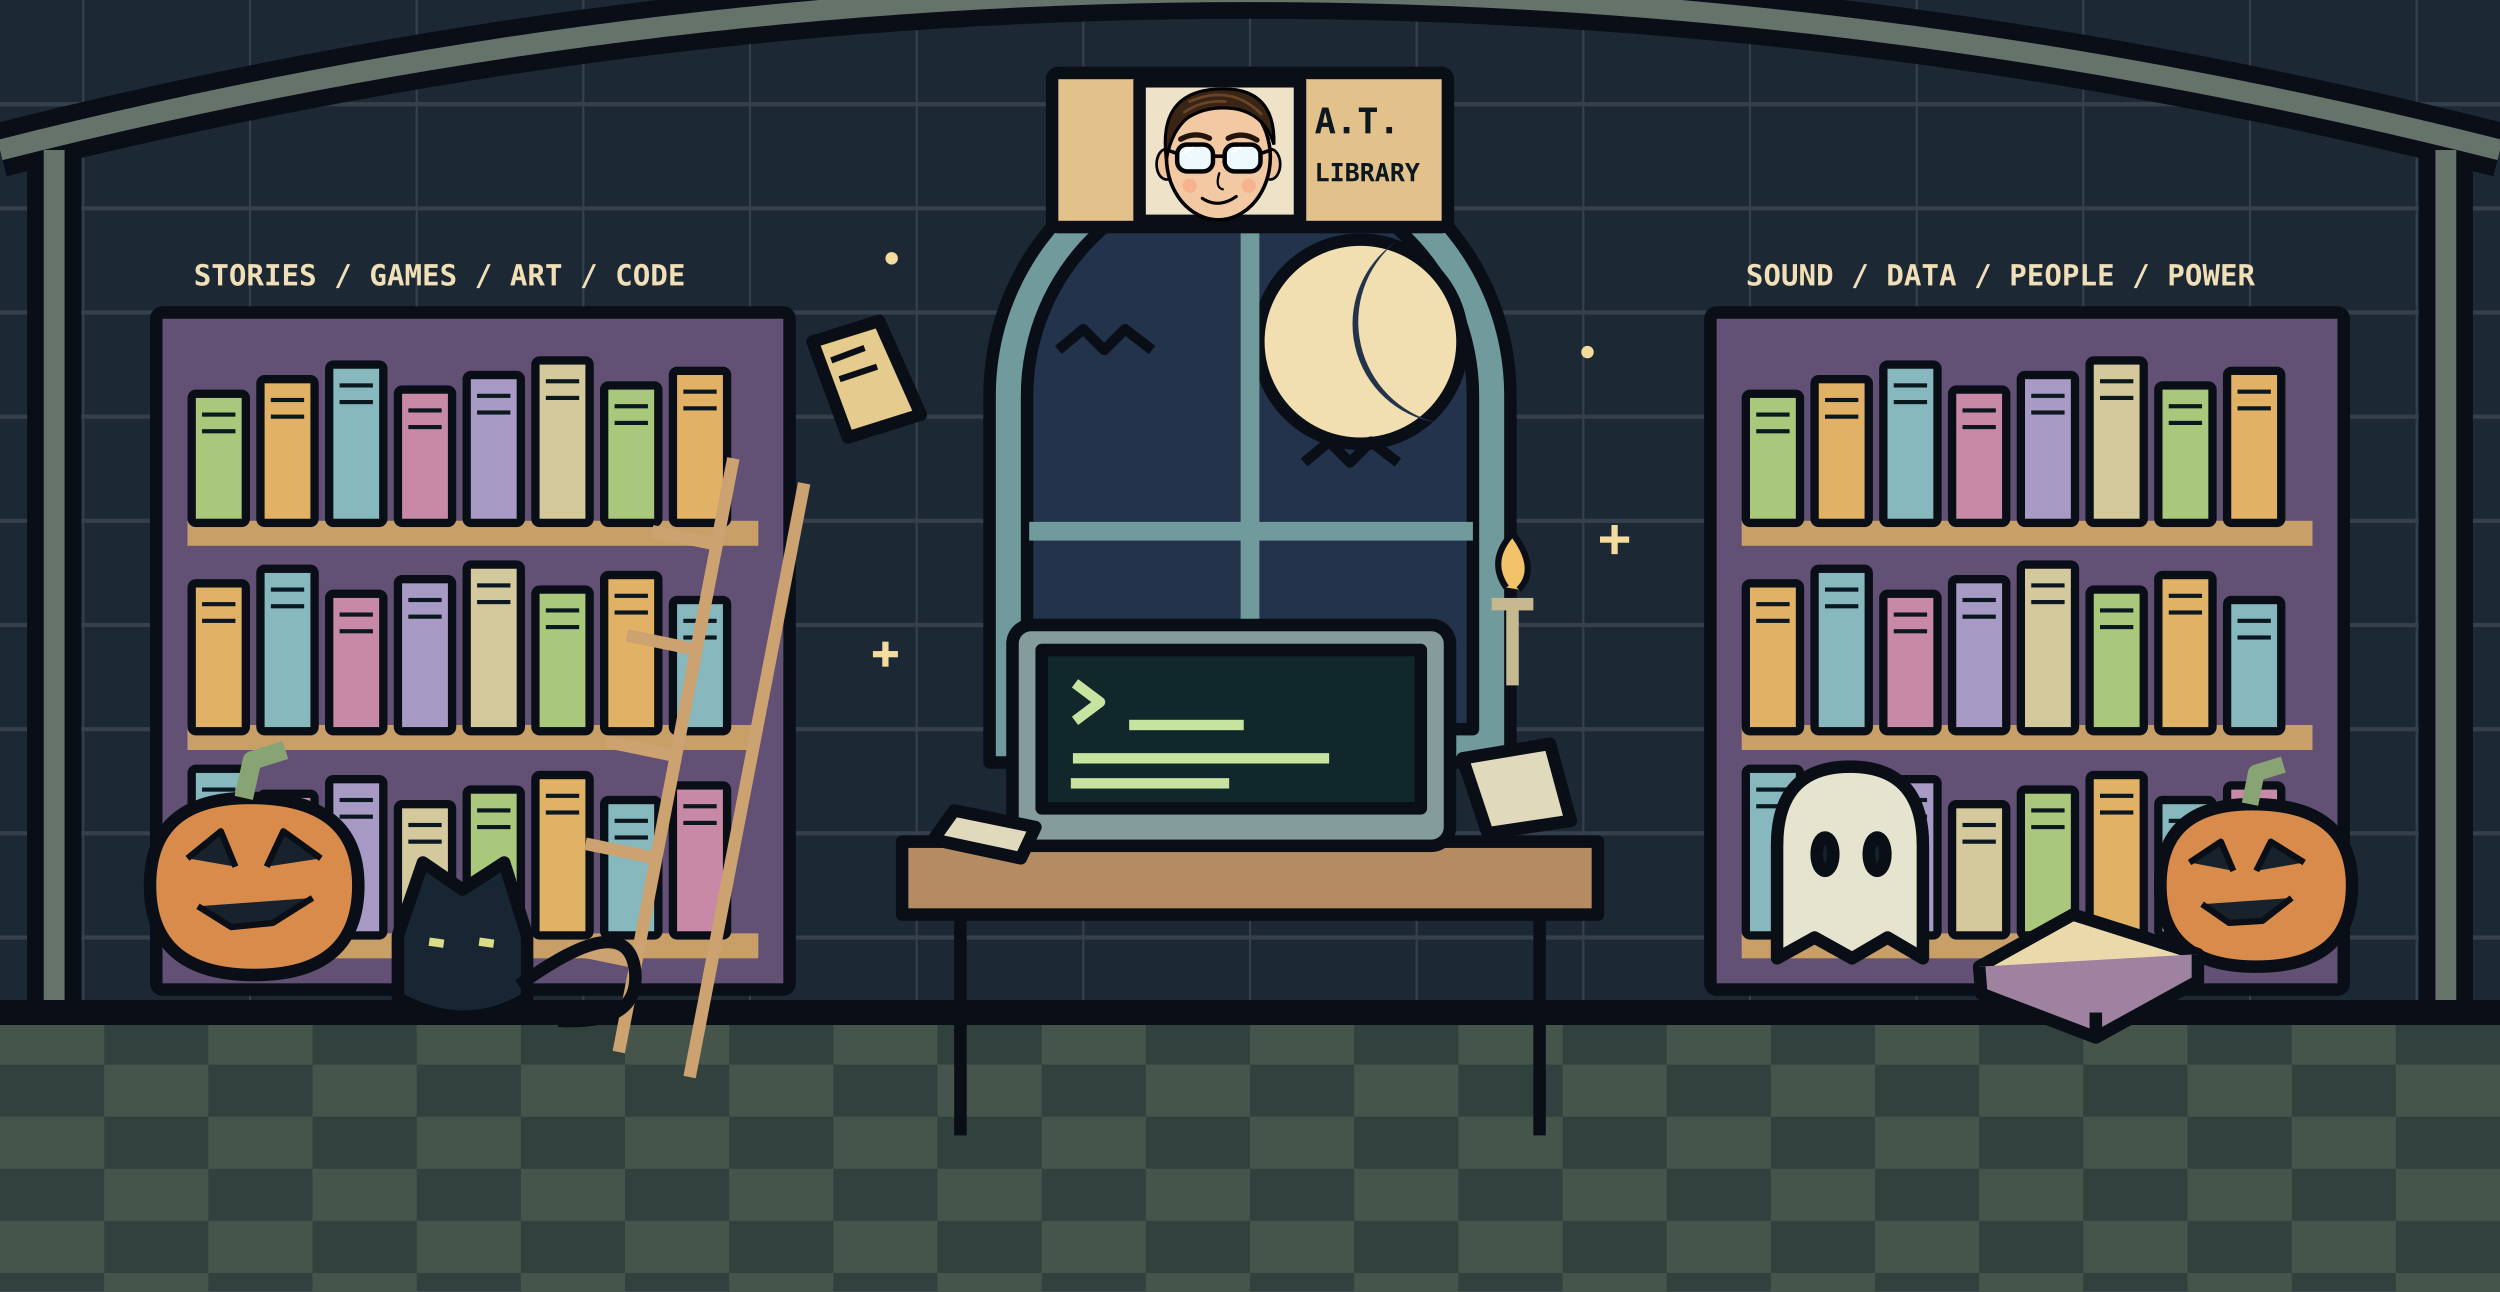
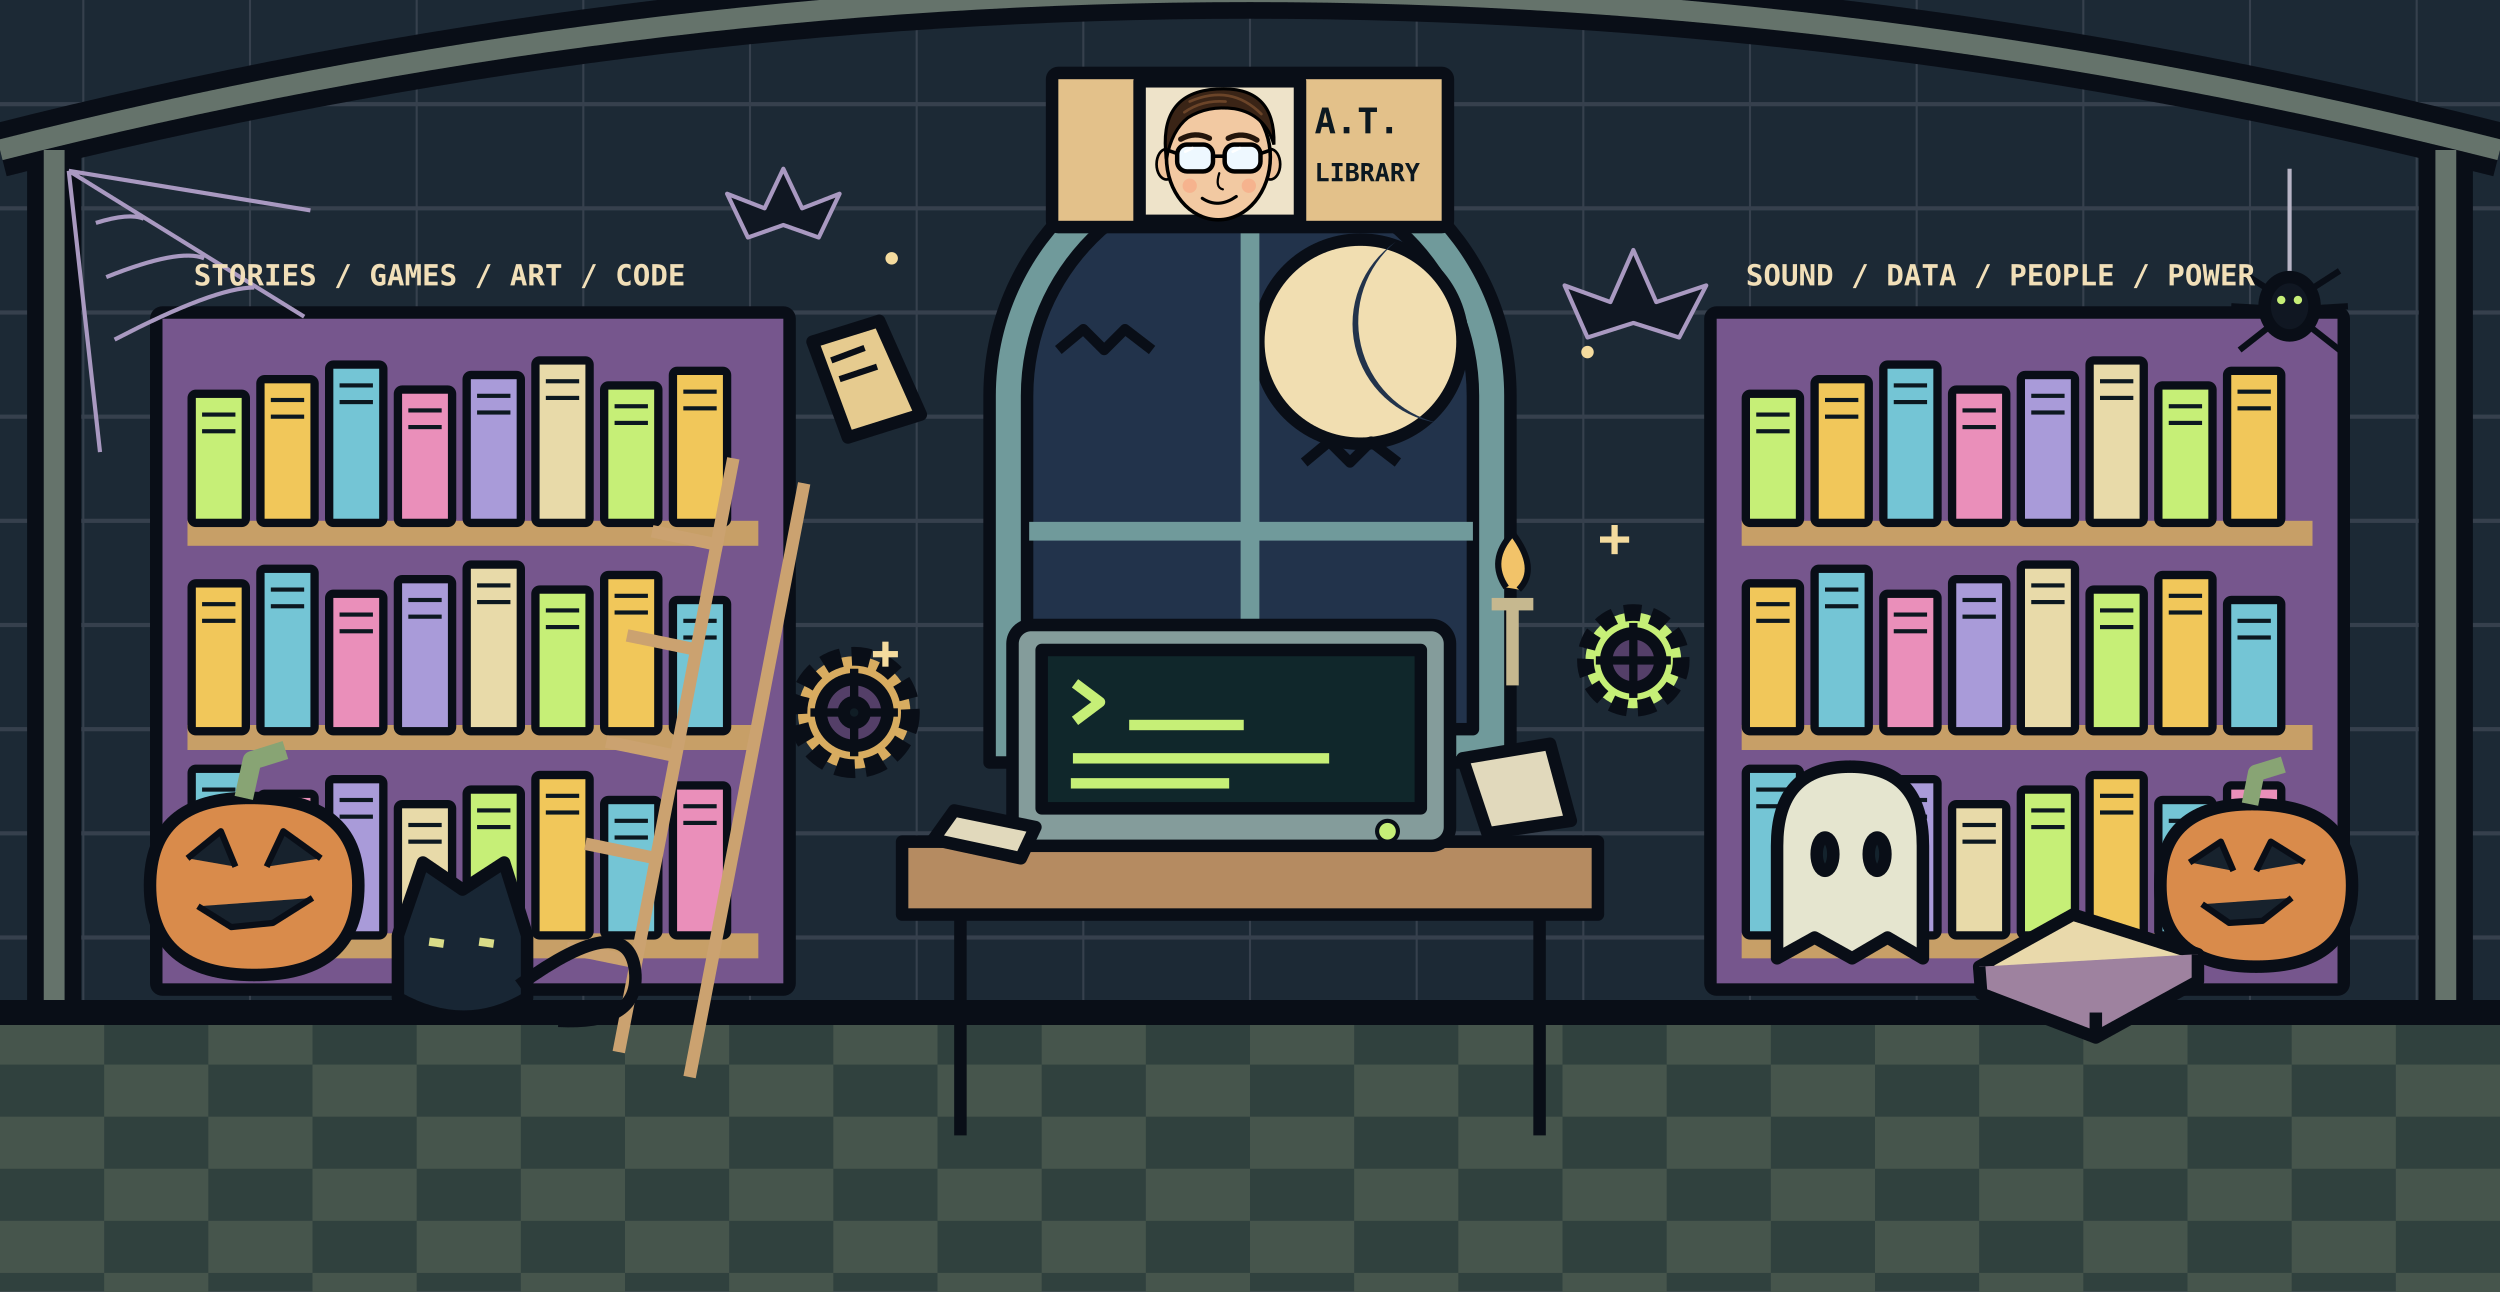
<svg xmlns="http://www.w3.org/2000/svg" viewBox="0 0 1200 620">
  <defs>
    <symbol id="l4h-head" viewBox="196 86 148 150">
      <ellipse cx="212" cy="174" fill="#efc39b" rx="11" ry="17" stroke="#000" stroke-width="3" />
      <ellipse cx="328" cy="174" fill="#efc39b" rx="11" ry="17" stroke="#000" stroke-width="3" />
      <ellipse cx="270" cy="166" fill="#f2c9a2" rx="58" ry="70" stroke="#000" stroke-width="4" />
      <path d="M212 168q-10-74 56-78 66-4 64 62-10-34-44-40-30-4-52 10-18 14-24 46Z" fill="#3a2416" stroke="#000" stroke-width="3.5" />
      <path d="M238 104q46-20 80 14M232 116q20-14 46-12" fill="none" stroke="#6b4428" stroke-linecap="round" stroke-width="3" />
      <path d="M228 146q16-9 32-1M281 145q16-8 32 2" fill="none" stroke="#24150b" stroke-linecap="round" stroke-width="6" />
      <rect fill="#eef8ff" height="30" rx="11" stroke="#000" stroke-width="5" width="40" x="224" y="152" />
      <rect fill="#eef8ff" height="30" rx="11" stroke="#000" stroke-width="5" width="40" x="277" y="152" />
      <path d="M264 165h13M224 162l-12-4M317 162l12-4" stroke="#000" stroke-width="4" />
      <path d="M233 160l8-4M286 160l8-4" stroke="#fff" stroke-linecap="round" stroke-width="3" />
      <path d="M271 184q-5 16 4 18" fill="none" stroke="#000" stroke-linecap="round" stroke-width="2.5" />
      <path d="M252 212q18 12 38-2" fill="none" stroke="#000" stroke-linecap="round" stroke-width="3.5" />
      <circle cx="238" cy="198" fill="#ff7a59" fill-opacity=".28" r="8" />
      <circle cx="304" cy="198" fill="#ff7a59" fill-opacity=".28" r="8" />
    </symbol>
    <pattern id="floor" width="100" height="50" patternUnits="userSpaceOnUse">
      <rect width="100" height="50" fill="#30413e" />
      <path d="M0 0h50v25H0zm50 25h50v25H50z" fill="#46554c" />
    </pattern>
    <pattern id="wall" width="80" height="50" patternUnits="userSpaceOnUse">
      <path d="M0 50h80M40 0v50" fill="none" stroke="#36404d" stroke-width="2" />
    </pattern>
  </defs>
  <rect width="1200" height="620" fill="#161e2b" />
  <rect width="1200" height="500" fill="#1c2935" />
  <path d="M0 50h1200" stroke="#36404d" stroke-width="2" />
  <path d="M0 100h1200" stroke="#36404d" stroke-width="2" />
  <path d="M0 150h1200" stroke="#36404d" stroke-width="2" />
  <path d="M0 200h1200" stroke="#36404d" stroke-width="2" />
  <path d="M0 250h1200" stroke="#36404d" stroke-width="2" />
  <path d="M0 300h1200" stroke="#36404d" stroke-width="2" />
  <path d="M0 350h1200" stroke="#36404d" stroke-width="2" />
  <path d="M0 400h1200" stroke="#36404d" stroke-width="2" />
  <path d="M0 450h1200" stroke="#36404d" stroke-width="2" />
  <path d="M40 0v486" stroke="#36404d" stroke-width="1" />
  <path d="M120 0v486" stroke="#36404d" stroke-width="1" />
  <path d="M200 0v486" stroke="#36404d" stroke-width="1" />
  <path d="M280 0v486" stroke="#36404d" stroke-width="1" />
  <path d="M360 0v486" stroke="#36404d" stroke-width="1" />
  <path d="M440 0v486" stroke="#36404d" stroke-width="1" />
  <path d="M520 0v486" stroke="#36404d" stroke-width="1" />
  <path d="M600 0v486" stroke="#36404d" stroke-width="1" />
  <path d="M680 0v486" stroke="#36404d" stroke-width="1" />
  <path d="M760 0v486" stroke="#36404d" stroke-width="1" />
  <path d="M840 0v486" stroke="#36404d" stroke-width="1" />
  <path d="M920 0v486" stroke="#36404d" stroke-width="1" />
  <path d="M1000 0v486" stroke="#36404d" stroke-width="1" />
  <path d="M1080 0v486" stroke="#36404d" stroke-width="1" />
  <path d="M1160 0v486" stroke="#36404d" stroke-width="1" />
  <path d="M0 72Q600-80 1200 72M26 72v408m1148-408v408" fill="none" stroke="#090e17" stroke-width="26" />
  <path d="M0 72Q600-80 1200 72M26 72v408m1148-408v408" fill="none" stroke="#65736b" stroke-width="10" />
  <path d="M0 486h1200v134H0z" fill="#30413e" />
  <rect x="0" y="486" width="50" height="25" fill="#46554c" />
  <rect x="100" y="486" width="50" height="25" fill="#46554c" />
  <rect x="200" y="486" width="50" height="25" fill="#46554c" />
  <rect x="300" y="486" width="50" height="25" fill="#46554c" />
  <rect x="400" y="486" width="50" height="25" fill="#46554c" />
  <rect x="500" y="486" width="50" height="25" fill="#46554c" />
  <rect x="600" y="486" width="50" height="25" fill="#46554c" />
  <rect x="700" y="486" width="50" height="25" fill="#46554c" />
  <rect x="800" y="486" width="50" height="25" fill="#46554c" />
  <rect x="900" y="486" width="50" height="25" fill="#46554c" />
  <rect x="1000" y="486" width="50" height="25" fill="#46554c" />
  <rect x="1100" y="486" width="50" height="25" fill="#46554c" />
  <rect x="50" y="511" width="50" height="25" fill="#46554c" />
  <rect x="150" y="511" width="50" height="25" fill="#46554c" />
  <rect x="250" y="511" width="50" height="25" fill="#46554c" />
  <rect x="350" y="511" width="50" height="25" fill="#46554c" />
  <rect x="450" y="511" width="50" height="25" fill="#46554c" />
  <rect x="550" y="511" width="50" height="25" fill="#46554c" />
  <rect x="650" y="511" width="50" height="25" fill="#46554c" />
  <rect x="750" y="511" width="50" height="25" fill="#46554c" />
  <rect x="850" y="511" width="50" height="25" fill="#46554c" />
  <rect x="950" y="511" width="50" height="25" fill="#46554c" />
  <rect x="1050" y="511" width="50" height="25" fill="#46554c" />
  <rect x="1150" y="511" width="50" height="25" fill="#46554c" />
  <rect x="0" y="536" width="50" height="25" fill="#46554c" />
  <rect x="100" y="536" width="50" height="25" fill="#46554c" />
  <rect x="200" y="536" width="50" height="25" fill="#46554c" />
  <rect x="300" y="536" width="50" height="25" fill="#46554c" />
  <rect x="400" y="536" width="50" height="25" fill="#46554c" />
  <rect x="500" y="536" width="50" height="25" fill="#46554c" />
  <rect x="600" y="536" width="50" height="25" fill="#46554c" />
  <rect x="700" y="536" width="50" height="25" fill="#46554c" />
  <rect x="800" y="536" width="50" height="25" fill="#46554c" />
  <rect x="900" y="536" width="50" height="25" fill="#46554c" />
  <rect x="1000" y="536" width="50" height="25" fill="#46554c" />
  <rect x="1100" y="536" width="50" height="25" fill="#46554c" />
  <rect x="50" y="561" width="50" height="25" fill="#46554c" />
  <rect x="150" y="561" width="50" height="25" fill="#46554c" />
  <rect x="250" y="561" width="50" height="25" fill="#46554c" />
  <rect x="350" y="561" width="50" height="25" fill="#46554c" />
  <rect x="450" y="561" width="50" height="25" fill="#46554c" />
  <rect x="550" y="561" width="50" height="25" fill="#46554c" />
  <rect x="650" y="561" width="50" height="25" fill="#46554c" />
  <rect x="750" y="561" width="50" height="25" fill="#46554c" />
  <rect x="850" y="561" width="50" height="25" fill="#46554c" />
  <rect x="950" y="561" width="50" height="25" fill="#46554c" />
  <rect x="1050" y="561" width="50" height="25" fill="#46554c" />
  <rect x="1150" y="561" width="50" height="25" fill="#46554c" />
  <rect x="0" y="586" width="50" height="25" fill="#46554c" />
  <rect x="100" y="586" width="50" height="25" fill="#46554c" />
  <rect x="200" y="586" width="50" height="25" fill="#46554c" />
  <rect x="300" y="586" width="50" height="25" fill="#46554c" />
  <rect x="400" y="586" width="50" height="25" fill="#46554c" />
  <rect x="500" y="586" width="50" height="25" fill="#46554c" />
  <rect x="600" y="586" width="50" height="25" fill="#46554c" />
  <rect x="700" y="586" width="50" height="25" fill="#46554c" />
  <rect x="800" y="586" width="50" height="25" fill="#46554c" />
  <rect x="900" y="586" width="50" height="25" fill="#46554c" />
  <rect x="1000" y="586" width="50" height="25" fill="#46554c" />
  <rect x="1100" y="586" width="50" height="25" fill="#46554c" />
  <rect x="50" y="611" width="50" height="25" fill="#46554c" />
  <rect x="150" y="611" width="50" height="25" fill="#46554c" />
  <rect x="250" y="611" width="50" height="25" fill="#46554c" />
  <rect x="350" y="611" width="50" height="25" fill="#46554c" />
  <rect x="450" y="611" width="50" height="25" fill="#46554c" />
  <rect x="550" y="611" width="50" height="25" fill="#46554c" />
  <rect x="650" y="611" width="50" height="25" fill="#46554c" />
  <rect x="750" y="611" width="50" height="25" fill="#46554c" />
  <rect x="850" y="611" width="50" height="25" fill="#46554c" />
  <rect x="950" y="611" width="50" height="25" fill="#46554c" />
  <rect x="1050" y="611" width="50" height="25" fill="#46554c" />
  <rect x="1150" y="611" width="50" height="25" fill="#46554c" />
  <path d="M0 486h1200" stroke="#090e17" stroke-width="12" />
  <g stroke="#090e17" stroke-width="6" stroke-linejoin="round">
    <path d="M475 366V190a125 125 0 0 1 250 0v176Z" fill="#709a9b" />
    <path d="M493 350V190a107 107 0 0 1 214 0v160Z" fill="#22334b" />
-     <circle cx="653" cy="164" r="49" fill="#f1deb1" />
-     <path d="M670 116a50 50 0 0 0 20 87 48 48 0 0 1-20-87Z" fill="#22334b" stroke="none" />
+     <g class="hh-moon">
+       <circle cx="653" cy="164" r="49" fill="#f1deb1" />
+       <path d="M670 116a50 50 0 0 0 20 87 48 48 0 0 1-20-87Z" fill="#22334b" stroke="none" />
+     </g>
    <path d="M600 88v262m-106-95h213" fill="none" stroke="#709a9b" stroke-width="9" />
    <path d="m508 168 12-10 10 10 10-10 13 10m73 54 12-10 10 10 10-10 13 10" fill="none" stroke="#090e17" stroke-width="5" />
-     <rect x="75" y="150" width="304" height="325" rx="3" fill="#625075" />
-     <rect x="821" y="150" width="304" height="325" rx="3" fill="#625075" />
+     <rect x="75" y="150" width="304" height="325" rx="3" fill="#76568d" />
+     <rect x="821" y="150" width="304" height="325" rx="3" fill="#76568d" />
    <path d="M90 256h274M90 354h274M90 454h274M836 256h274M836 354h274M836 454h274" stroke="#c79f67" stroke-width="12" />
    <rect x="505" y="35" width="190" height="74" rx="3" fill="#e3c18a" />
    <rect x="547" y="39" width="77" height="67" fill="#eee3c9" />
  </g>
  <g transform="translate(553 41) scale(.43) translate(-196 -86)">
    <ellipse cx="212" cy="174" fill="#efc39b" rx="11" ry="17" stroke="#000" stroke-width="3" />
    <ellipse cx="328" cy="174" fill="#efc39b" rx="11" ry="17" stroke="#000" stroke-width="3" />
    <ellipse cx="270" cy="166" fill="#f2c9a2" rx="58" ry="70" stroke="#000" stroke-width="4" />
    <path d="M212 168q-10-74 56-78 66-4 64 62-10-34-44-40-30-4-52 10-18 14-24 46Z" fill="#3a2416" stroke="#000" stroke-width="3.5" />
    <path d="M238 104q46-20 80 14M232 116q20-14 46-12" fill="none" stroke="#6b4428" stroke-linecap="round" stroke-width="3" />
    <path d="M228 146q16-9 32-1M281 145q16-8 32 2" fill="none" stroke="#24150b" stroke-linecap="round" stroke-width="6" />
    <rect fill="#eef8ff" height="30" rx="11" stroke="#000" stroke-width="5" width="40" x="224" y="152" />
    <rect fill="#eef8ff" height="30" rx="11" stroke="#000" stroke-width="5" width="40" x="277" y="152" />
    <path d="M264 165h13M224 162l-12-4M317 162l12-4" stroke="#000" stroke-width="4" />
    <path d="M233 160l8-4M286 160l8-4" stroke="#fff" stroke-linecap="round" stroke-width="3" />
    <path d="M271 184q-5 16 4 18" fill="none" stroke="#000" stroke-linecap="round" stroke-width="2.5" />
    <path d="M252 212q18 12 38-2" fill="none" stroke="#000" stroke-linecap="round" stroke-width="3.5" />
    <circle cx="238" cy="198" fill="#ff7a59" fill-opacity=".28" r="8" />
    <circle cx="304" cy="198" fill="#ff7a59" fill-opacity=".28" r="8" />
  </g>
  <g fill="#0c1820" font-family="monospace" font-weight="800">
    <text x="631" y="64" font-size="17">A.T.</text>
    <text x="631" y="87" font-size="12">LIBRARY</text>
  </g>
  <g stroke="#090e17" stroke-width="4">
-     <rect x="92" y="189" width="26" height="62" rx="2" fill="#a9c87c" />
+     <rect x="92" y="189" width="26" height="62" rx="2" fill="#c6ef77" />
    <path d="M97 199h16m-16 8h16" stroke="#0c1820" stroke-width="2" />
  </g>
  <g stroke="#090e17" stroke-width="4">
-     <rect x="125" y="182" width="26" height="69" rx="2" fill="#e1b265" />
+     <rect x="125" y="182" width="26" height="69" rx="2" fill="#f1c75a" />
    <path d="M130 192h16m-16 8h16" stroke="#0c1820" stroke-width="2" />
  </g>
  <g stroke="#090e17" stroke-width="4">
-     <rect x="158" y="175" width="26" height="76" rx="2" fill="#86b8bd" />
+     <rect x="158" y="175" width="26" height="76" rx="2" fill="#74c5d5" />
    <path d="M163 185h16m-16 8h16" stroke="#0c1820" stroke-width="2" />
  </g>
  <g stroke="#090e17" stroke-width="4">
-     <rect x="191" y="187" width="26" height="64" rx="2" fill="#c789a5" />
+     <rect x="191" y="187" width="26" height="64" rx="2" fill="#ea8fba" />
    <path d="M196 197h16m-16 8h16" stroke="#0c1820" stroke-width="2" />
  </g>
  <g stroke="#090e17" stroke-width="4">
-     <rect x="224" y="180" width="26" height="71" rx="2" fill="#a79bc5" />
+     <rect x="224" y="180" width="26" height="71" rx="2" fill="#a99bd9" />
    <path d="M229 190h16m-16 8h16" stroke="#0c1820" stroke-width="2" />
  </g>
  <g stroke="#090e17" stroke-width="4">
-     <rect x="257" y="173" width="26" height="78" rx="2" fill="#d4c89d" />
+     <rect x="257" y="173" width="26" height="78" rx="2" fill="#e8daa9" />
    <path d="M262 183h16m-16 8h16" stroke="#0c1820" stroke-width="2" />
  </g>
  <g stroke="#090e17" stroke-width="4">
-     <rect x="290" y="185" width="26" height="66" rx="2" fill="#a9c87c" />
+     <rect x="290" y="185" width="26" height="66" rx="2" fill="#c6ef77" />
    <path d="M295 195h16m-16 8h16" stroke="#0c1820" stroke-width="2" />
  </g>
  <g stroke="#090e17" stroke-width="4">
-     <rect x="323" y="178" width="26" height="73" rx="2" fill="#e1b265" />
+     <rect x="323" y="178" width="26" height="73" rx="2" fill="#f1c75a" />
    <path d="M328 188h16m-16 8h16" stroke="#0c1820" stroke-width="2" />
  </g>
  <g stroke="#090e17" stroke-width="4">
-     <rect x="92" y="280" width="26" height="71" rx="2" fill="#e1b265" />
+     <rect x="92" y="280" width="26" height="71" rx="2" fill="#f1c75a" />
    <path d="M97 290h16m-16 8h16" stroke="#0c1820" stroke-width="2" />
  </g>
  <g stroke="#090e17" stroke-width="4">
-     <rect x="125" y="273" width="26" height="78" rx="2" fill="#86b8bd" />
+     <rect x="125" y="273" width="26" height="78" rx="2" fill="#74c5d5" />
    <path d="M130 283h16m-16 8h16" stroke="#0c1820" stroke-width="2" />
  </g>
  <g stroke="#090e17" stroke-width="4">
-     <rect x="158" y="285" width="26" height="66" rx="2" fill="#c789a5" />
+     <rect x="158" y="285" width="26" height="66" rx="2" fill="#ea8fba" />
    <path d="M163 295h16m-16 8h16" stroke="#0c1820" stroke-width="2" />
  </g>
  <g stroke="#090e17" stroke-width="4">
-     <rect x="191" y="278" width="26" height="73" rx="2" fill="#a79bc5" />
+     <rect x="191" y="278" width="26" height="73" rx="2" fill="#a99bd9" />
    <path d="M196 288h16m-16 8h16" stroke="#0c1820" stroke-width="2" />
  </g>
  <g stroke="#090e17" stroke-width="4">
-     <rect x="224" y="271" width="26" height="80" rx="2" fill="#d4c89d" />
+     <rect x="224" y="271" width="26" height="80" rx="2" fill="#e8daa9" />
    <path d="M229 281h16m-16 8h16" stroke="#0c1820" stroke-width="2" />
  </g>
  <g stroke="#090e17" stroke-width="4">
-     <rect x="257" y="283" width="26" height="68" rx="2" fill="#a9c87c" />
+     <rect x="257" y="283" width="26" height="68" rx="2" fill="#c6ef77" />
    <path d="M262 293h16m-16 8h16" stroke="#0c1820" stroke-width="2" />
  </g>
  <g stroke="#090e17" stroke-width="4">
-     <rect x="290" y="276" width="26" height="75" rx="2" fill="#e1b265" />
+     <rect x="290" y="276" width="26" height="75" rx="2" fill="#f1c75a" />
    <path d="M295 286h16m-16 8h16" stroke="#0c1820" stroke-width="2" />
  </g>
  <g stroke="#090e17" stroke-width="4">
-     <rect x="323" y="288" width="26" height="63" rx="2" fill="#86b8bd" />
+     <rect x="323" y="288" width="26" height="63" rx="2" fill="#74c5d5" />
    <path d="M328 298h16m-16 8h16" stroke="#0c1820" stroke-width="2" />
  </g>
  <g stroke="#090e17" stroke-width="4">
-     <rect x="92" y="369" width="26" height="80" rx="2" fill="#86b8bd" />
+     <rect x="92" y="369" width="26" height="80" rx="2" fill="#74c5d5" />
    <path d="M97 379h16m-16 8h16" stroke="#0c1820" stroke-width="2" />
  </g>
  <g stroke="#090e17" stroke-width="4">
-     <rect x="125" y="381" width="26" height="68" rx="2" fill="#c789a5" />
+     <rect x="125" y="381" width="26" height="68" rx="2" fill="#ea8fba" />
    <path d="M130 391h16m-16 8h16" stroke="#0c1820" stroke-width="2" />
  </g>
  <g stroke="#090e17" stroke-width="4">
-     <rect x="158" y="374" width="26" height="75" rx="2" fill="#a79bc5" />
+     <rect x="158" y="374" width="26" height="75" rx="2" fill="#a99bd9" />
    <path d="M163 384h16m-16 8h16" stroke="#0c1820" stroke-width="2" />
  </g>
  <g stroke="#090e17" stroke-width="4">
-     <rect x="191" y="386" width="26" height="63" rx="2" fill="#d4c89d" />
+     <rect x="191" y="386" width="26" height="63" rx="2" fill="#e8daa9" />
    <path d="M196 396h16m-16 8h16" stroke="#0c1820" stroke-width="2" />
  </g>
  <g stroke="#090e17" stroke-width="4">
-     <rect x="224" y="379" width="26" height="70" rx="2" fill="#a9c87c" />
+     <rect x="224" y="379" width="26" height="70" rx="2" fill="#c6ef77" />
    <path d="M229 389h16m-16 8h16" stroke="#0c1820" stroke-width="2" />
  </g>
  <g stroke="#090e17" stroke-width="4">
-     <rect x="257" y="372" width="26" height="77" rx="2" fill="#e1b265" />
+     <rect x="257" y="372" width="26" height="77" rx="2" fill="#f1c75a" />
    <path d="M262 382h16m-16 8h16" stroke="#0c1820" stroke-width="2" />
  </g>
  <g stroke="#090e17" stroke-width="4">
-     <rect x="290" y="384" width="26" height="65" rx="2" fill="#86b8bd" />
+     <rect x="290" y="384" width="26" height="65" rx="2" fill="#74c5d5" />
    <path d="M295 394h16m-16 8h16" stroke="#0c1820" stroke-width="2" />
  </g>
  <g stroke="#090e17" stroke-width="4">
-     <rect x="323" y="377" width="26" height="72" rx="2" fill="#c789a5" />
+     <rect x="323" y="377" width="26" height="72" rx="2" fill="#ea8fba" />
    <path d="M328 387h16m-16 8h16" stroke="#0c1820" stroke-width="2" />
  </g>
  <g stroke="#090e17" stroke-width="4">
-     <rect x="838" y="189" width="26" height="62" rx="2" fill="#a9c87c" />
+     <rect x="838" y="189" width="26" height="62" rx="2" fill="#c6ef77" />
    <path d="M843 199h16m-16 8h16" stroke="#0c1820" stroke-width="2" />
  </g>
  <g stroke="#090e17" stroke-width="4">
-     <rect x="871" y="182" width="26" height="69" rx="2" fill="#e1b265" />
+     <rect x="871" y="182" width="26" height="69" rx="2" fill="#f1c75a" />
    <path d="M876 192h16m-16 8h16" stroke="#0c1820" stroke-width="2" />
  </g>
  <g stroke="#090e17" stroke-width="4">
-     <rect x="904" y="175" width="26" height="76" rx="2" fill="#86b8bd" />
+     <rect x="904" y="175" width="26" height="76" rx="2" fill="#74c5d5" />
    <path d="M909 185h16m-16 8h16" stroke="#0c1820" stroke-width="2" />
  </g>
  <g stroke="#090e17" stroke-width="4">
-     <rect x="937" y="187" width="26" height="64" rx="2" fill="#c789a5" />
+     <rect x="937" y="187" width="26" height="64" rx="2" fill="#ea8fba" />
    <path d="M942 197h16m-16 8h16" stroke="#0c1820" stroke-width="2" />
  </g>
  <g stroke="#090e17" stroke-width="4">
-     <rect x="970" y="180" width="26" height="71" rx="2" fill="#a79bc5" />
+     <rect x="970" y="180" width="26" height="71" rx="2" fill="#a99bd9" />
    <path d="M975 190h16m-16 8h16" stroke="#0c1820" stroke-width="2" />
  </g>
  <g stroke="#090e17" stroke-width="4">
-     <rect x="1003" y="173" width="26" height="78" rx="2" fill="#d4c89d" />
+     <rect x="1003" y="173" width="26" height="78" rx="2" fill="#e8daa9" />
    <path d="M1008 183h16m-16 8h16" stroke="#0c1820" stroke-width="2" />
  </g>
  <g stroke="#090e17" stroke-width="4">
-     <rect x="1036" y="185" width="26" height="66" rx="2" fill="#a9c87c" />
+     <rect x="1036" y="185" width="26" height="66" rx="2" fill="#c6ef77" />
    <path d="M1041 195h16m-16 8h16" stroke="#0c1820" stroke-width="2" />
  </g>
  <g stroke="#090e17" stroke-width="4">
-     <rect x="1069" y="178" width="26" height="73" rx="2" fill="#e1b265" />
+     <rect x="1069" y="178" width="26" height="73" rx="2" fill="#f1c75a" />
    <path d="M1074 188h16m-16 8h16" stroke="#0c1820" stroke-width="2" />
  </g>
  <g stroke="#090e17" stroke-width="4">
-     <rect x="838" y="280" width="26" height="71" rx="2" fill="#e1b265" />
+     <rect x="838" y="280" width="26" height="71" rx="2" fill="#f1c75a" />
    <path d="M843 290h16m-16 8h16" stroke="#0c1820" stroke-width="2" />
  </g>
  <g stroke="#090e17" stroke-width="4">
-     <rect x="871" y="273" width="26" height="78" rx="2" fill="#86b8bd" />
+     <rect x="871" y="273" width="26" height="78" rx="2" fill="#74c5d5" />
    <path d="M876 283h16m-16 8h16" stroke="#0c1820" stroke-width="2" />
  </g>
  <g stroke="#090e17" stroke-width="4">
-     <rect x="904" y="285" width="26" height="66" rx="2" fill="#c789a5" />
+     <rect x="904" y="285" width="26" height="66" rx="2" fill="#ea8fba" />
    <path d="M909 295h16m-16 8h16" stroke="#0c1820" stroke-width="2" />
  </g>
  <g stroke="#090e17" stroke-width="4">
-     <rect x="937" y="278" width="26" height="73" rx="2" fill="#a79bc5" />
+     <rect x="937" y="278" width="26" height="73" rx="2" fill="#a99bd9" />
    <path d="M942 288h16m-16 8h16" stroke="#0c1820" stroke-width="2" />
  </g>
  <g stroke="#090e17" stroke-width="4">
-     <rect x="970" y="271" width="26" height="80" rx="2" fill="#d4c89d" />
+     <rect x="970" y="271" width="26" height="80" rx="2" fill="#e8daa9" />
    <path d="M975 281h16m-16 8h16" stroke="#0c1820" stroke-width="2" />
  </g>
  <g stroke="#090e17" stroke-width="4">
-     <rect x="1003" y="283" width="26" height="68" rx="2" fill="#a9c87c" />
+     <rect x="1003" y="283" width="26" height="68" rx="2" fill="#c6ef77" />
    <path d="M1008 293h16m-16 8h16" stroke="#0c1820" stroke-width="2" />
  </g>
  <g stroke="#090e17" stroke-width="4">
-     <rect x="1036" y="276" width="26" height="75" rx="2" fill="#e1b265" />
+     <rect x="1036" y="276" width="26" height="75" rx="2" fill="#f1c75a" />
    <path d="M1041 286h16m-16 8h16" stroke="#0c1820" stroke-width="2" />
  </g>
  <g stroke="#090e17" stroke-width="4">
-     <rect x="1069" y="288" width="26" height="63" rx="2" fill="#86b8bd" />
+     <rect x="1069" y="288" width="26" height="63" rx="2" fill="#74c5d5" />
    <path d="M1074 298h16m-16 8h16" stroke="#0c1820" stroke-width="2" />
  </g>
  <g stroke="#090e17" stroke-width="4">
-     <rect x="838" y="369" width="26" height="80" rx="2" fill="#86b8bd" />
+     <rect x="838" y="369" width="26" height="80" rx="2" fill="#74c5d5" />
    <path d="M843 379h16m-16 8h16" stroke="#0c1820" stroke-width="2" />
  </g>
  <g stroke="#090e17" stroke-width="4">
-     <rect x="871" y="381" width="26" height="68" rx="2" fill="#c789a5" />
+     <rect x="871" y="381" width="26" height="68" rx="2" fill="#ea8fba" />
    <path d="M876 391h16m-16 8h16" stroke="#0c1820" stroke-width="2" />
  </g>
  <g stroke="#090e17" stroke-width="4">
-     <rect x="904" y="374" width="26" height="75" rx="2" fill="#a79bc5" />
+     <rect x="904" y="374" width="26" height="75" rx="2" fill="#a99bd9" />
    <path d="M909 384h16m-16 8h16" stroke="#0c1820" stroke-width="2" />
  </g>
  <g stroke="#090e17" stroke-width="4">
-     <rect x="937" y="386" width="26" height="63" rx="2" fill="#d4c89d" />
+     <rect x="937" y="386" width="26" height="63" rx="2" fill="#e8daa9" />
    <path d="M942 396h16m-16 8h16" stroke="#0c1820" stroke-width="2" />
  </g>
  <g stroke="#090e17" stroke-width="4">
-     <rect x="970" y="379" width="26" height="70" rx="2" fill="#a9c87c" />
+     <rect x="970" y="379" width="26" height="70" rx="2" fill="#c6ef77" />
    <path d="M975 389h16m-16 8h16" stroke="#0c1820" stroke-width="2" />
  </g>
  <g stroke="#090e17" stroke-width="4">
-     <rect x="1003" y="372" width="26" height="77" rx="2" fill="#e1b265" />
+     <rect x="1003" y="372" width="26" height="77" rx="2" fill="#f1c75a" />
    <path d="M1008 382h16m-16 8h16" stroke="#0c1820" stroke-width="2" />
  </g>
  <g stroke="#090e17" stroke-width="4">
-     <rect x="1036" y="384" width="26" height="65" rx="2" fill="#86b8bd" />
+     <rect x="1036" y="384" width="26" height="65" rx="2" fill="#74c5d5" />
    <path d="M1041 394h16m-16 8h16" stroke="#0c1820" stroke-width="2" />
  </g>
  <g stroke="#090e17" stroke-width="4">
-     <rect x="1069" y="377" width="26" height="72" rx="2" fill="#c789a5" />
+     <rect x="1069" y="377" width="26" height="72" rx="2" fill="#ea8fba" />
    <path d="M1074 387h16m-16 8h16" stroke="#0c1820" stroke-width="2" />
  </g>
  <g stroke="#090e17" stroke-width="6" stroke-linejoin="round">
    <path d="m352 220-55 285m89-273-55 285m-18-262 34 7m-46 43 34 7m-44 44 34 7m-44 42 34 7m-43 43 34 7" fill="none" stroke="#cba270" />
    <path d="M433 404h334v35H433zM461 439v106m278-106v106" fill="#b58b61" />
    <rect x="486" y="300" width="210" height="106" rx="9" fill="#849c9b" />
    <rect x="500" y="312" width="182" height="76" fill="#10272b" />
-     <path d="m516 328 12 9-12 9m26 2h55m-82 16h123m-124 12h76" stroke="#c6e4a0" stroke-width="5" fill="none" />
+     <g class="hh-code">
+       <path d="m516 328 12 9-12 9m26 2h55m-82 16h123m-124 12h76" stroke="#c6ef77" stroke-width="5" fill="none" />
+     </g>
+     <circle class="hh-led" cx="666" cy="399" r="5" fill="#c6ef77" stroke-width="2" />
    <path d="m458 389 39 8-7 15-42-9Zm244-25 42-7 10 37-40 6Z" fill="#e1d9bc" />
    <path d="M726 329v-41m-10 2h20" stroke="#c6b88f" />
    <path d="M723 282q-9-13 3-26 13 17 3 27" fill="#f2c369" stroke-width="3" />
    <path d="M72 425q0-42 48-42 52 0 52 42 0 43-50 43-50 0-50-43Z" fill="#d98b4b" />
    <path d="m117 383 4-18 16-5" fill="none" stroke="#88a474" stroke-width="9" />
    <path d="m90 412 16-13 7 17m15 0 8-17 18 13m-59 23 16 10 20-2 19-12" fill="#17222d" stroke-width="3" />
    <path d="M1037 425q0-39 44-39 48 0 48 39 0 39-46 39-46 0-46-39Z" fill="#d98b4b" />
    <path d="m1080 386 3-15 13-4" fill="none" stroke="#88a474" stroke-width="8" />
    <path d="m1051 414 15-10 6 14m11 0 7-14 16 10m-49 20 13 9 16-1 14-11" fill="#17222d" stroke-width="3" />
-     <path d="M853 460v-54q0-38 35-38 35 0 35 38v54l-17-10-17 10-18-10Z" fill="#e5e5cf" />
-     <ellipse cx="876" cy="410" rx="4" ry="8" fill="#14232d" />
-     <ellipse cx="901" cy="410" rx="4" ry="8" fill="#14232d" />
+     <g class="hh-ghost">
+       <path d="M853 460v-54q0-38 35-38 35 0 35 38v54l-17-10-17 10-18-10Z" fill="#e5e5cf" />
+       <g class="hh-eyes">
+         <ellipse cx="876" cy="410" rx="4" ry="8" fill="#14232d" />
+         <ellipse cx="901" cy="410" rx="4" ry="8" fill="#14232d" />
+       </g>
+     </g>
    <g transform="translate(0 -58)">
      <path d="m191 507 12-35 19 13 20-13 11 35v30q-30 18-62 0Z" fill="#182634" />
      <path d="m206 510 7 1m17-1 7 1" stroke="#d9dc88" stroke-width="4" />
      <path d="M249 531q54-39 56-5 1 24-37 22" fill="none" />
    </g>
    <g transform="translate(0 -58)">
      <path d="m950 522 45-25 60 19-47 28Z" fill="#e9d9ab" />
      <path d="m950 522 1 13 55 21 49-27v-13m-49 28v12" fill="#9e829f" />
    </g>
-     <path d="m390 164 32-10 20 45-35 11Z" fill="#e6cb8f" />
-     <path d="m399 173 16-6m-12 15 18-6" stroke-width="3" />
+     <g class="hh-book">
+       <path d="m390 164 32-10 20 45-35 11Z" fill="#e6cb8f" />
+       <path d="m399 173 16-6m-12 15 18-6" stroke-width="3" />
+     </g>
+     <g transform="translate(410 342)">
+       <g class="hh-gear">
+         <circle r="27" fill="#d8ac60" stroke-dasharray="9 5" stroke-width="9" />
+         <circle r="16" fill="#543f68" />
+         <path d="M-21 0h42M0-21v42" stroke-width="4" />
+         <circle r="5" fill="#101d25" />
+       </g>
+     </g>
+     <g transform="translate(784 317)">
+       <g class="hh-gear hh-reverse">
+         <circle r="23" fill="#c6ef77" stroke-dasharray="8 5" stroke-width="8" />
+         <circle r="13" fill="#543f68" />
+         <path d="M-18 0h36M0-18v36" stroke-width="4" />
+       </g>
+     </g>
+     <g class="hh-bat">
+       <path d="m751 137 22 8 11-25 11 25 24-8-13 25-22-7-22 7Z" fill="#101722" stroke="#a999c1" stroke-width="2" />
+     </g>
+     <g class="hh-bat hh-bat-two">
+       <path d="m349 93 18 7 9-19 9 19 18-7-10 21-17-6-17 6Z" fill="#101722" stroke="#a999c1" stroke-width="2" />
+     </g>
+     <path d="M33 82 146 152M33 82l15 135M33 82l116 19M46 107q16-5 23-2m-18 28q35-14 47-9m-43 39q48-25 67-25" fill="none" stroke="#a999c1" stroke-width="2" />
+     <g class="hh-spider">
+       <path d="M1099 81v57" fill="none" stroke="#b7b4c5" stroke-width="2" />
+       <ellipse cx="1099" cy="147" rx="12" ry="14" fill="#101722" />
+       <path d="m1089 139-14-9m13 18-17-1m18 10-14 11m34-29 14-9m-13 18 17-1m-18 10 14 11" fill="none" stroke-width="3" />
+       <circle cx="1095" cy="144" r="2" fill="#c6ef77" stroke="none" />
+       <circle cx="1103" cy="144" r="2" fill="#c6ef77" stroke="none" />
+     </g>
  </g>
  <g font-family="monospace" font-weight="800" font-size="14" fill="#f1dfb8">
    <text x="93" y="137">STORIES / GAMES / ART / CODE</text>
    <text x="838" y="137">SOUND / DATA / PEOPLE / POWER</text>
  </g>
  <g fill="#f4db9e">
    <circle cx="428" cy="124" r="3" />
    <circle cx="762" cy="169" r="3" />
    <path d="M775 252v14m-7-7h14M425 308v12m-6-6h12" stroke="#f4db9e" stroke-width="3" />
  </g>
</svg>
